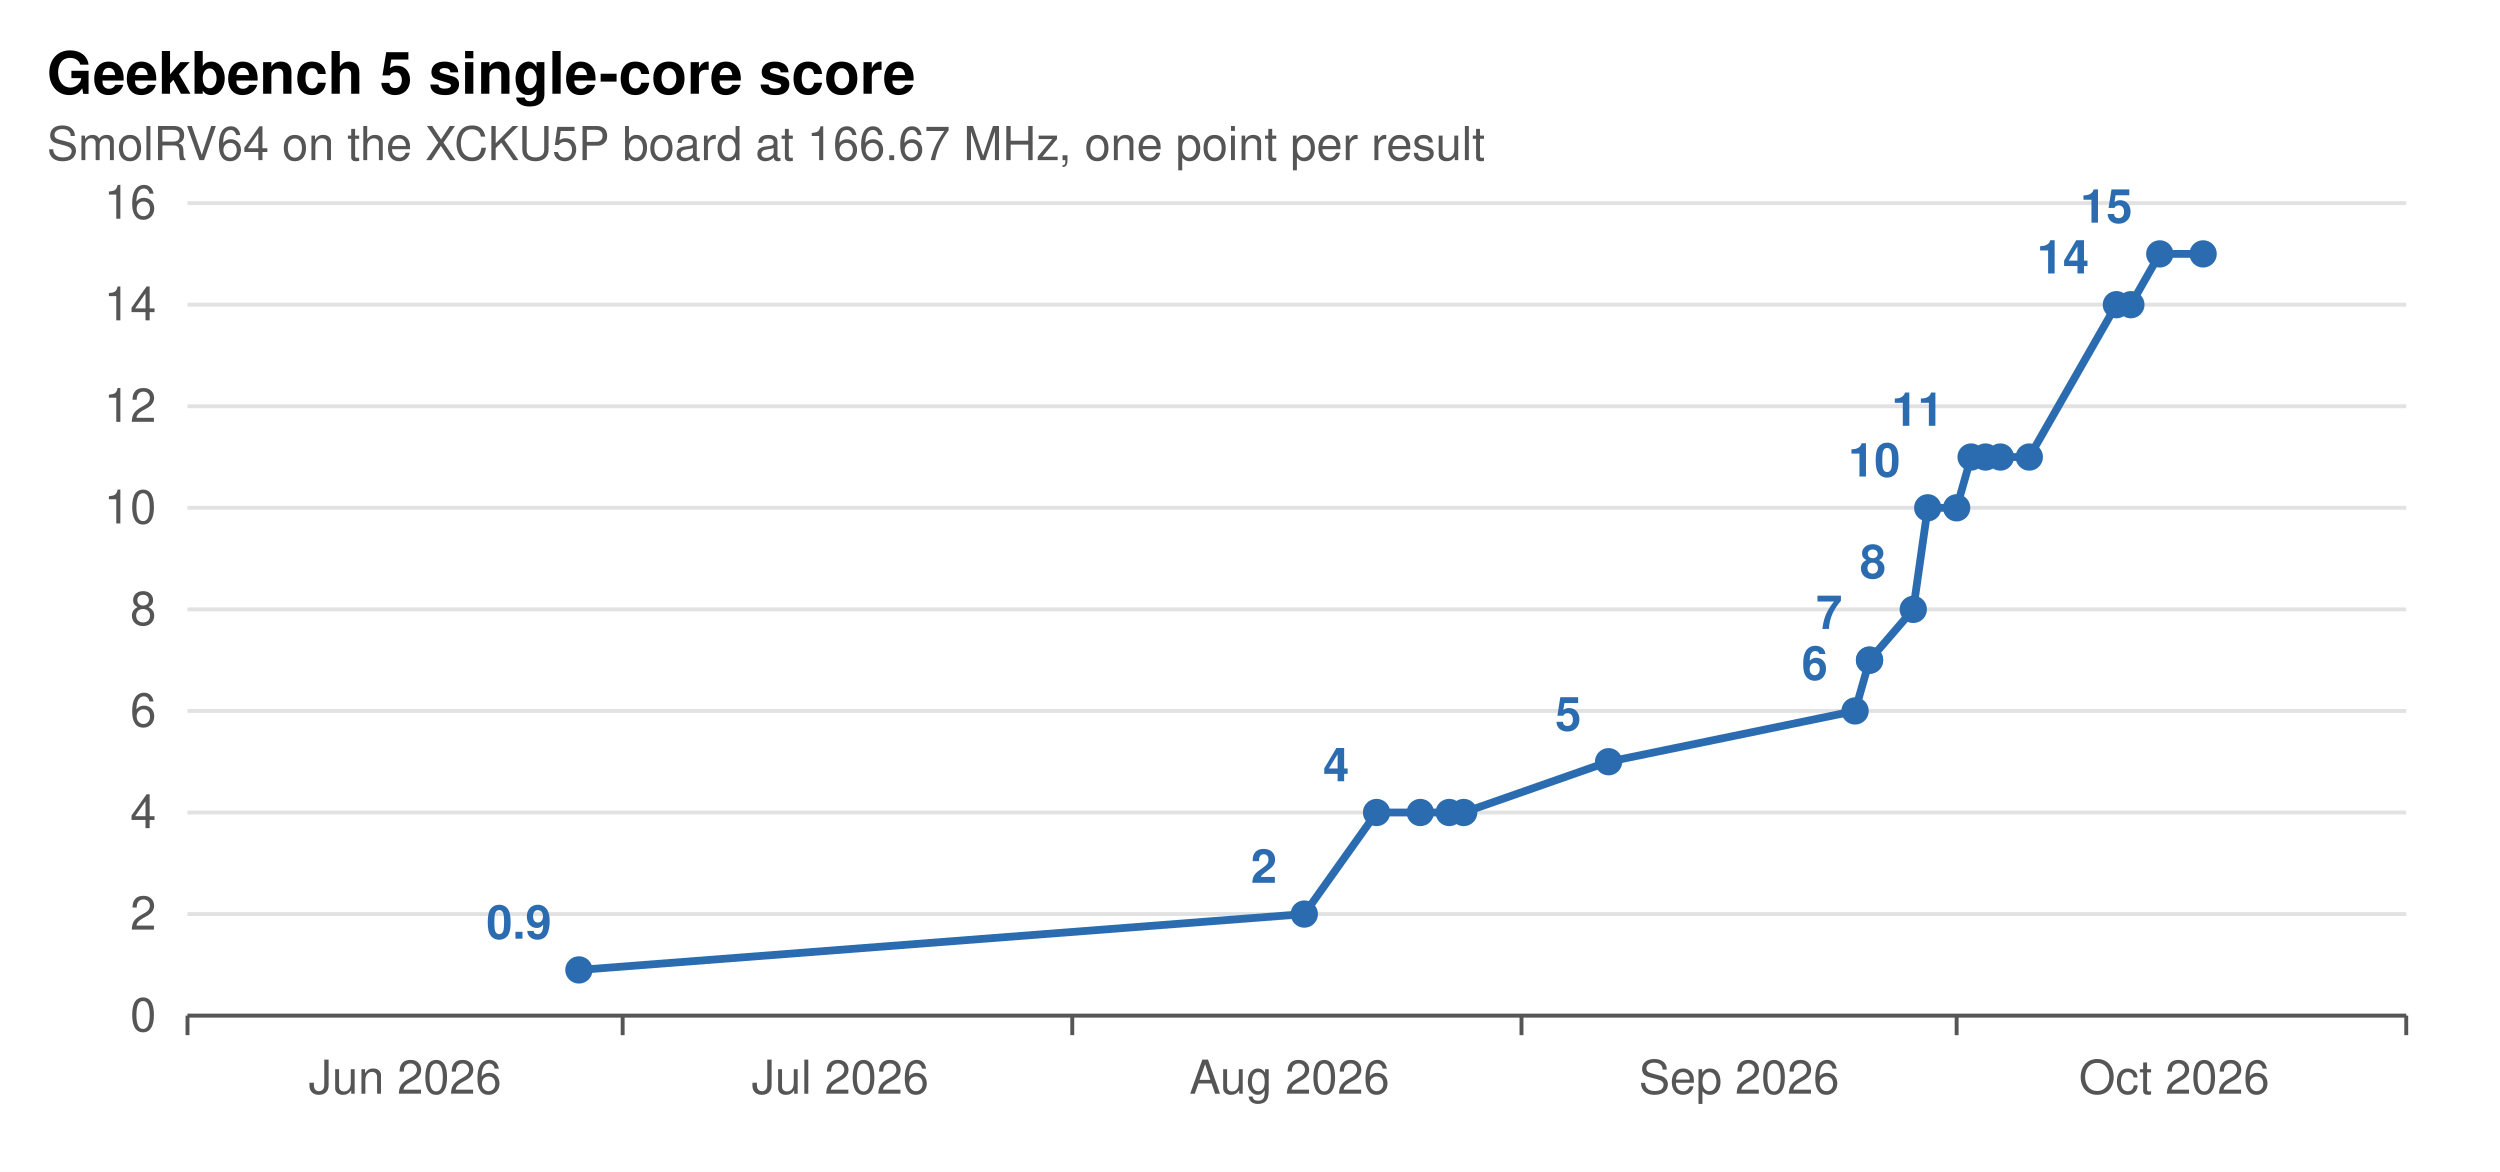
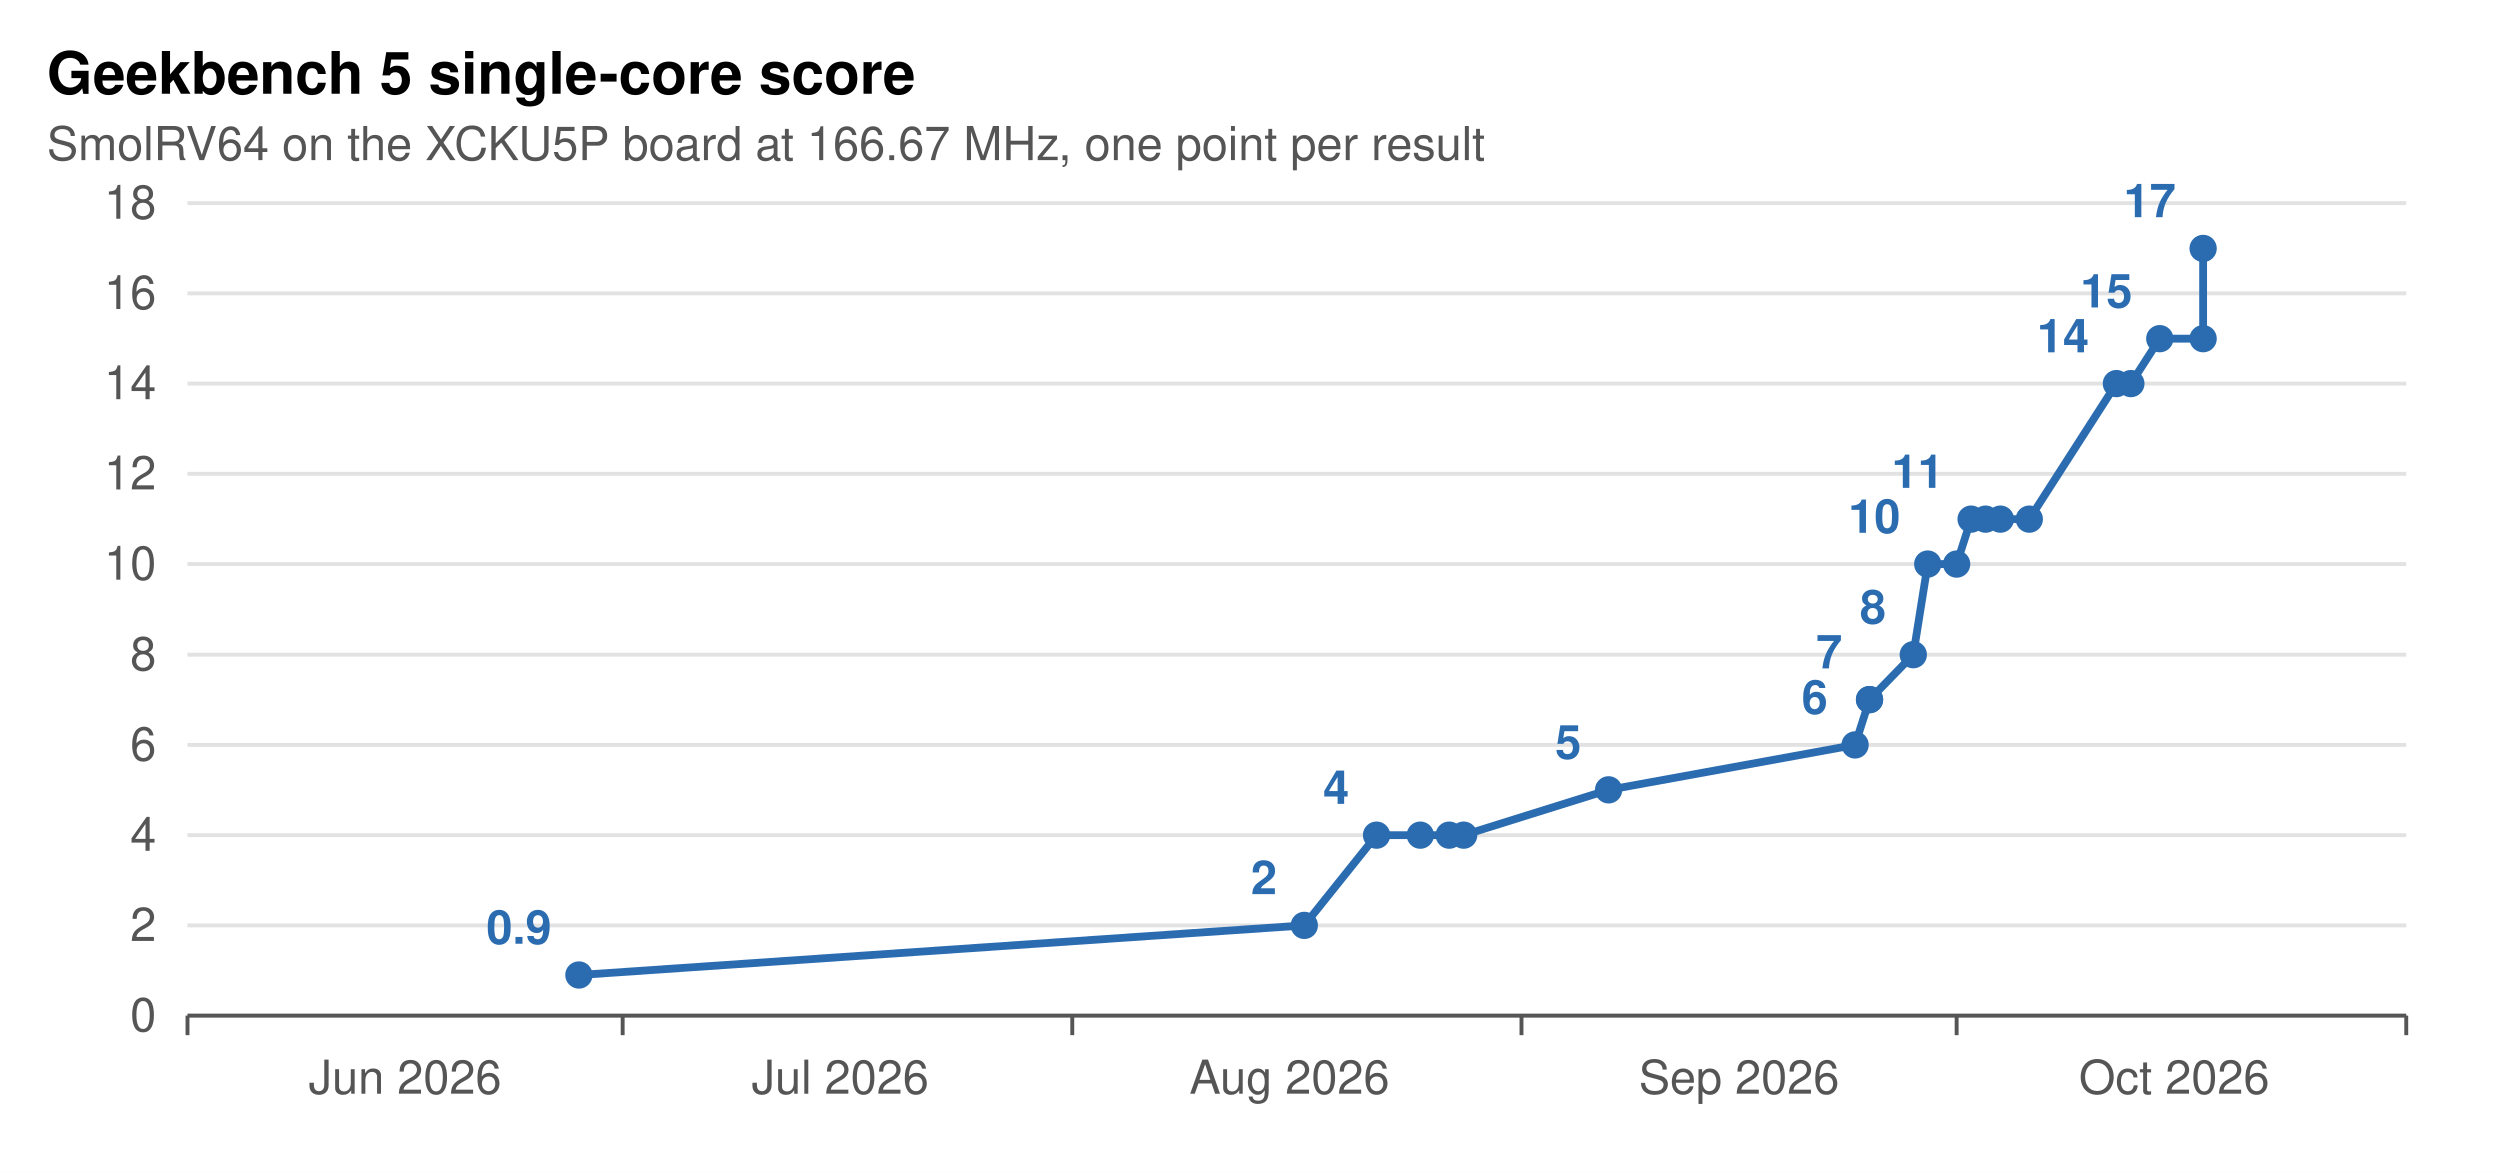
<svg xmlns="http://www.w3.org/2000/svg" width="640" height="300" viewBox="0 0 640 300" font-family="Helvetica, Arial, sans-serif" font-size="12">
  <rect width="640" height="300" fill="#ffffff" />
  <text x="12" y="24" font-size="15" font-weight="bold">Geekbench 5 single-core score</text>
  <text x="12" y="41" fill="#555">SmolRV64 on the XCKU5P board at 166.67 MHz, one point per result</text>
  <line x1="48" y1="260.0" x2="616" y2="260.0" stroke="#e2e2e2" stroke-width="1" />
  <text x="40" y="264.0" text-anchor="end" fill="#555">0</text>
-   <line x1="48" y1="234.0" x2="616" y2="234.0" stroke="#e2e2e2" stroke-width="1" />
-   <text x="40" y="238.0" text-anchor="end" fill="#555">2</text>
-   <line x1="48" y1="208.0" x2="616" y2="208.0" stroke="#e2e2e2" stroke-width="1" />
-   <text x="40" y="212.0" text-anchor="end" fill="#555">4</text>
-   <line x1="48" y1="182.0" x2="616" y2="182.0" stroke="#e2e2e2" stroke-width="1" />
-   <text x="40" y="186.0" text-anchor="end" fill="#555">6</text>
-   <line x1="48" y1="156.0" x2="616" y2="156.0" stroke="#e2e2e2" stroke-width="1" />
-   <text x="40" y="160.0" text-anchor="end" fill="#555">8</text>
-   <line x1="48" y1="130.0" x2="616" y2="130.0" stroke="#e2e2e2" stroke-width="1" />
-   <text x="40" y="134.0" text-anchor="end" fill="#555">10</text>
-   <line x1="48" y1="104.0" x2="616" y2="104.0" stroke="#e2e2e2" stroke-width="1" />
-   <text x="40" y="108.0" text-anchor="end" fill="#555">12</text>
-   <line x1="48" y1="78.0" x2="616" y2="78.0" stroke="#e2e2e2" stroke-width="1" />
-   <text x="40" y="82.0" text-anchor="end" fill="#555">14</text>
+   <line x1="48" y1="236.9" x2="616" y2="236.9" stroke="#e2e2e2" stroke-width="1" />
+   <text x="40" y="240.9" text-anchor="end" fill="#555">2</text>
+   <line x1="48" y1="213.8" x2="616" y2="213.8" stroke="#e2e2e2" stroke-width="1" />
+   <text x="40" y="217.8" text-anchor="end" fill="#555">4</text>
+   <line x1="48" y1="190.7" x2="616" y2="190.7" stroke="#e2e2e2" stroke-width="1" />
+   <text x="40" y="194.7" text-anchor="end" fill="#555">6</text>
+   <line x1="48" y1="167.6" x2="616" y2="167.6" stroke="#e2e2e2" stroke-width="1" />
+   <text x="40" y="171.6" text-anchor="end" fill="#555">8</text>
+   <line x1="48" y1="144.4" x2="616" y2="144.4" stroke="#e2e2e2" stroke-width="1" />
+   <text x="40" y="148.4" text-anchor="end" fill="#555">10</text>
+   <line x1="48" y1="121.3" x2="616" y2="121.3" stroke="#e2e2e2" stroke-width="1" />
+   <text x="40" y="125.3" text-anchor="end" fill="#555">12</text>
+   <line x1="48" y1="98.2" x2="616" y2="98.2" stroke="#e2e2e2" stroke-width="1" />
+   <text x="40" y="102.2" text-anchor="end" fill="#555">14</text>
+   <line x1="48" y1="75.1" x2="616" y2="75.1" stroke="#e2e2e2" stroke-width="1" />
+   <text x="40" y="79.1" text-anchor="end" fill="#555">16</text>
  <line x1="48" y1="52.0" x2="616" y2="52.0" stroke="#e2e2e2" stroke-width="1" />
-   <text x="40" y="56.0" text-anchor="end" fill="#555">16</text>
+   <text x="40" y="56.0" text-anchor="end" fill="#555">18</text>
  <line x1="48.0" y1="260" x2="48.0" y2="265" stroke="#555555" stroke-width="1" />
  <text x="103.7" y="280" text-anchor="middle" fill="#555">Jun 2026</text>
  <line x1="159.4" y1="260" x2="159.4" y2="265" stroke="#555555" stroke-width="1" />
  <text x="215.1" y="280" text-anchor="middle" fill="#555">Jul 2026</text>
  <line x1="274.5" y1="260" x2="274.5" y2="265" stroke="#555555" stroke-width="1" />
  <text x="330.1" y="280" text-anchor="middle" fill="#555">Aug 2026</text>
  <line x1="389.5" y1="260" x2="389.5" y2="265" stroke="#555555" stroke-width="1" />
  <text x="445.2" y="280" text-anchor="middle" fill="#555">Sep 2026</text>
  <line x1="500.9" y1="260" x2="500.9" y2="265" stroke="#555555" stroke-width="1" />
  <text x="556.6" y="280" text-anchor="middle" fill="#555">Oct 2026</text>
  <line x1="616.0" y1="260" x2="616.0" y2="265" stroke="#555555" stroke-width="1" />
  <line x1="48" y1="260" x2="616" y2="260" stroke="#555555" stroke-width="1" />
-   <path d="M 148.2 248.3 L 333.9 234.0 L 352.4 208.0 L 363.6 208.0 L 371.0 208.0 L 374.7 208.0 L 411.8 195.0 L 474.9 182.0 L 478.6 169.0 L 478.6 169.0 L 489.8 156.0 L 493.5 130.0 L 500.9 130.0 L 504.6 117.0 L 508.3 117.0 L 512.1 117.0 L 519.5 117.0 L 541.8 78.0 L 545.5 78.0 L 552.9 65.0 L 564.0 65.0" fill="none" stroke="#2b6cb0" stroke-width="2" />
-   <circle cx="148.2" cy="248.3" r="3.5" fill="#2b6cb0" />
-   <text x="141.2" y="240.3" text-anchor="end" font-weight="bold" fill="#2b6cb0">0.9</text>
-   <circle cx="333.9" cy="234.0" r="3.5" fill="#2b6cb0" />
-   <text x="326.9" y="226.0" text-anchor="end" font-weight="bold" fill="#2b6cb0">2</text>
-   <circle cx="352.4" cy="208.0" r="3.5" fill="#2b6cb0" />
-   <text x="345.4" y="200.0" text-anchor="end" font-weight="bold" fill="#2b6cb0">4</text>
-   <circle cx="363.6" cy="208.0" r="3.5" fill="#2b6cb0" />
-   <circle cx="371.0" cy="208.0" r="3.5" fill="#2b6cb0" />
-   <circle cx="374.7" cy="208.0" r="3.5" fill="#2b6cb0" />
-   <circle cx="411.8" cy="195.0" r="3.5" fill="#2b6cb0" />
-   <text x="404.8" y="187.0" text-anchor="end" font-weight="bold" fill="#2b6cb0">5</text>
-   <circle cx="474.9" cy="182.0" r="3.5" fill="#2b6cb0" />
-   <text x="467.9" y="174.0" text-anchor="end" font-weight="bold" fill="#2b6cb0">6</text>
-   <circle cx="478.6" cy="169.0" r="3.5" fill="#2b6cb0" />
-   <text x="471.6" y="161.0" text-anchor="end" font-weight="bold" fill="#2b6cb0">7</text>
-   <circle cx="478.6" cy="169.0" r="3.5" fill="#2b6cb0" />
-   <circle cx="489.8" cy="156.0" r="3.5" fill="#2b6cb0" />
-   <text x="482.8" y="148.0" text-anchor="end" font-weight="bold" fill="#2b6cb0">8</text>
-   <circle cx="493.5" cy="130.0" r="3.5" fill="#2b6cb0" />
-   <text x="486.5" y="122.0" text-anchor="end" font-weight="bold" fill="#2b6cb0">10</text>
-   <circle cx="500.9" cy="130.0" r="3.5" fill="#2b6cb0" />
-   <circle cx="504.6" cy="117.0" r="3.5" fill="#2b6cb0" />
-   <text x="497.6" y="109.0" text-anchor="end" font-weight="bold" fill="#2b6cb0">11</text>
-   <circle cx="508.3" cy="117.0" r="3.5" fill="#2b6cb0" />
-   <circle cx="512.1" cy="117.0" r="3.5" fill="#2b6cb0" />
-   <circle cx="519.5" cy="117.0" r="3.5" fill="#2b6cb0" />
-   <circle cx="541.8" cy="78.0" r="3.5" fill="#2b6cb0" />
-   <text x="534.8" y="70.0" text-anchor="end" font-weight="bold" fill="#2b6cb0">14</text>
-   <circle cx="545.5" cy="78.0" r="3.5" fill="#2b6cb0" />
-   <circle cx="552.9" cy="65.0" r="3.5" fill="#2b6cb0" />
-   <text x="545.9" y="57.0" text-anchor="end" font-weight="bold" fill="#2b6cb0">15</text>
-   <circle cx="564.0" cy="65.0" r="3.5" fill="#2b6cb0" />
+   <path d="M 148.2 249.6 L 333.9 236.9 L 352.4 213.8 L 363.6 213.8 L 371.0 213.8 L 374.7 213.8 L 411.8 202.2 L 474.9 190.7 L 478.6 179.1 L 478.6 179.1 L 489.8 167.6 L 493.5 144.4 L 500.9 144.4 L 504.6 132.9 L 508.3 132.9 L 512.1 132.9 L 519.5 132.9 L 541.8 98.2 L 545.5 98.2 L 552.9 86.7 L 564.0 86.7 L 564.0 63.6" fill="none" stroke="#2b6cb0" stroke-width="2" />
+   <circle cx="148.2" cy="249.6" r="3.5" fill="#2b6cb0" />
+   <text x="141.2" y="241.6" text-anchor="end" font-weight="bold" fill="#2b6cb0">0.9</text>
+   <circle cx="333.9" cy="236.9" r="3.5" fill="#2b6cb0" />
+   <text x="326.9" y="228.9" text-anchor="end" font-weight="bold" fill="#2b6cb0">2</text>
+   <circle cx="352.4" cy="213.8" r="3.5" fill="#2b6cb0" />
+   <text x="345.4" y="205.8" text-anchor="end" font-weight="bold" fill="#2b6cb0">4</text>
+   <circle cx="363.6" cy="213.8" r="3.5" fill="#2b6cb0" />
+   <circle cx="371.0" cy="213.8" r="3.5" fill="#2b6cb0" />
+   <circle cx="374.7" cy="213.8" r="3.5" fill="#2b6cb0" />
+   <circle cx="411.8" cy="202.2" r="3.5" fill="#2b6cb0" />
+   <text x="404.8" y="194.2" text-anchor="end" font-weight="bold" fill="#2b6cb0">5</text>
+   <circle cx="474.9" cy="190.7" r="3.5" fill="#2b6cb0" />
+   <text x="467.9" y="182.7" text-anchor="end" font-weight="bold" fill="#2b6cb0">6</text>
+   <circle cx="478.6" cy="179.1" r="3.5" fill="#2b6cb0" />
+   <text x="471.6" y="171.1" text-anchor="end" font-weight="bold" fill="#2b6cb0">7</text>
+   <circle cx="478.6" cy="179.1" r="3.5" fill="#2b6cb0" />
+   <circle cx="489.8" cy="167.6" r="3.5" fill="#2b6cb0" />
+   <text x="482.8" y="159.6" text-anchor="end" font-weight="bold" fill="#2b6cb0">8</text>
+   <circle cx="493.5" cy="144.4" r="3.5" fill="#2b6cb0" />
+   <text x="486.5" y="136.4" text-anchor="end" font-weight="bold" fill="#2b6cb0">10</text>
+   <circle cx="500.9" cy="144.4" r="3.5" fill="#2b6cb0" />
+   <circle cx="504.6" cy="132.9" r="3.5" fill="#2b6cb0" />
+   <text x="497.6" y="124.9" text-anchor="end" font-weight="bold" fill="#2b6cb0">11</text>
+   <circle cx="508.3" cy="132.9" r="3.5" fill="#2b6cb0" />
+   <circle cx="512.1" cy="132.9" r="3.5" fill="#2b6cb0" />
+   <circle cx="519.5" cy="132.9" r="3.5" fill="#2b6cb0" />
+   <circle cx="541.8" cy="98.2" r="3.5" fill="#2b6cb0" />
+   <text x="534.8" y="90.2" text-anchor="end" font-weight="bold" fill="#2b6cb0">14</text>
+   <circle cx="545.5" cy="98.2" r="3.5" fill="#2b6cb0" />
+   <circle cx="552.9" cy="86.7" r="3.5" fill="#2b6cb0" />
+   <text x="545.9" y="78.7" text-anchor="end" font-weight="bold" fill="#2b6cb0">15</text>
+   <circle cx="564.0" cy="86.7" r="3.5" fill="#2b6cb0" />
+   <circle cx="564.0" cy="63.6" r="3.5" fill="#2b6cb0" />
+   <text x="557.0" y="55.6" text-anchor="end" font-weight="bold" fill="#2b6cb0">17</text>
</svg>
